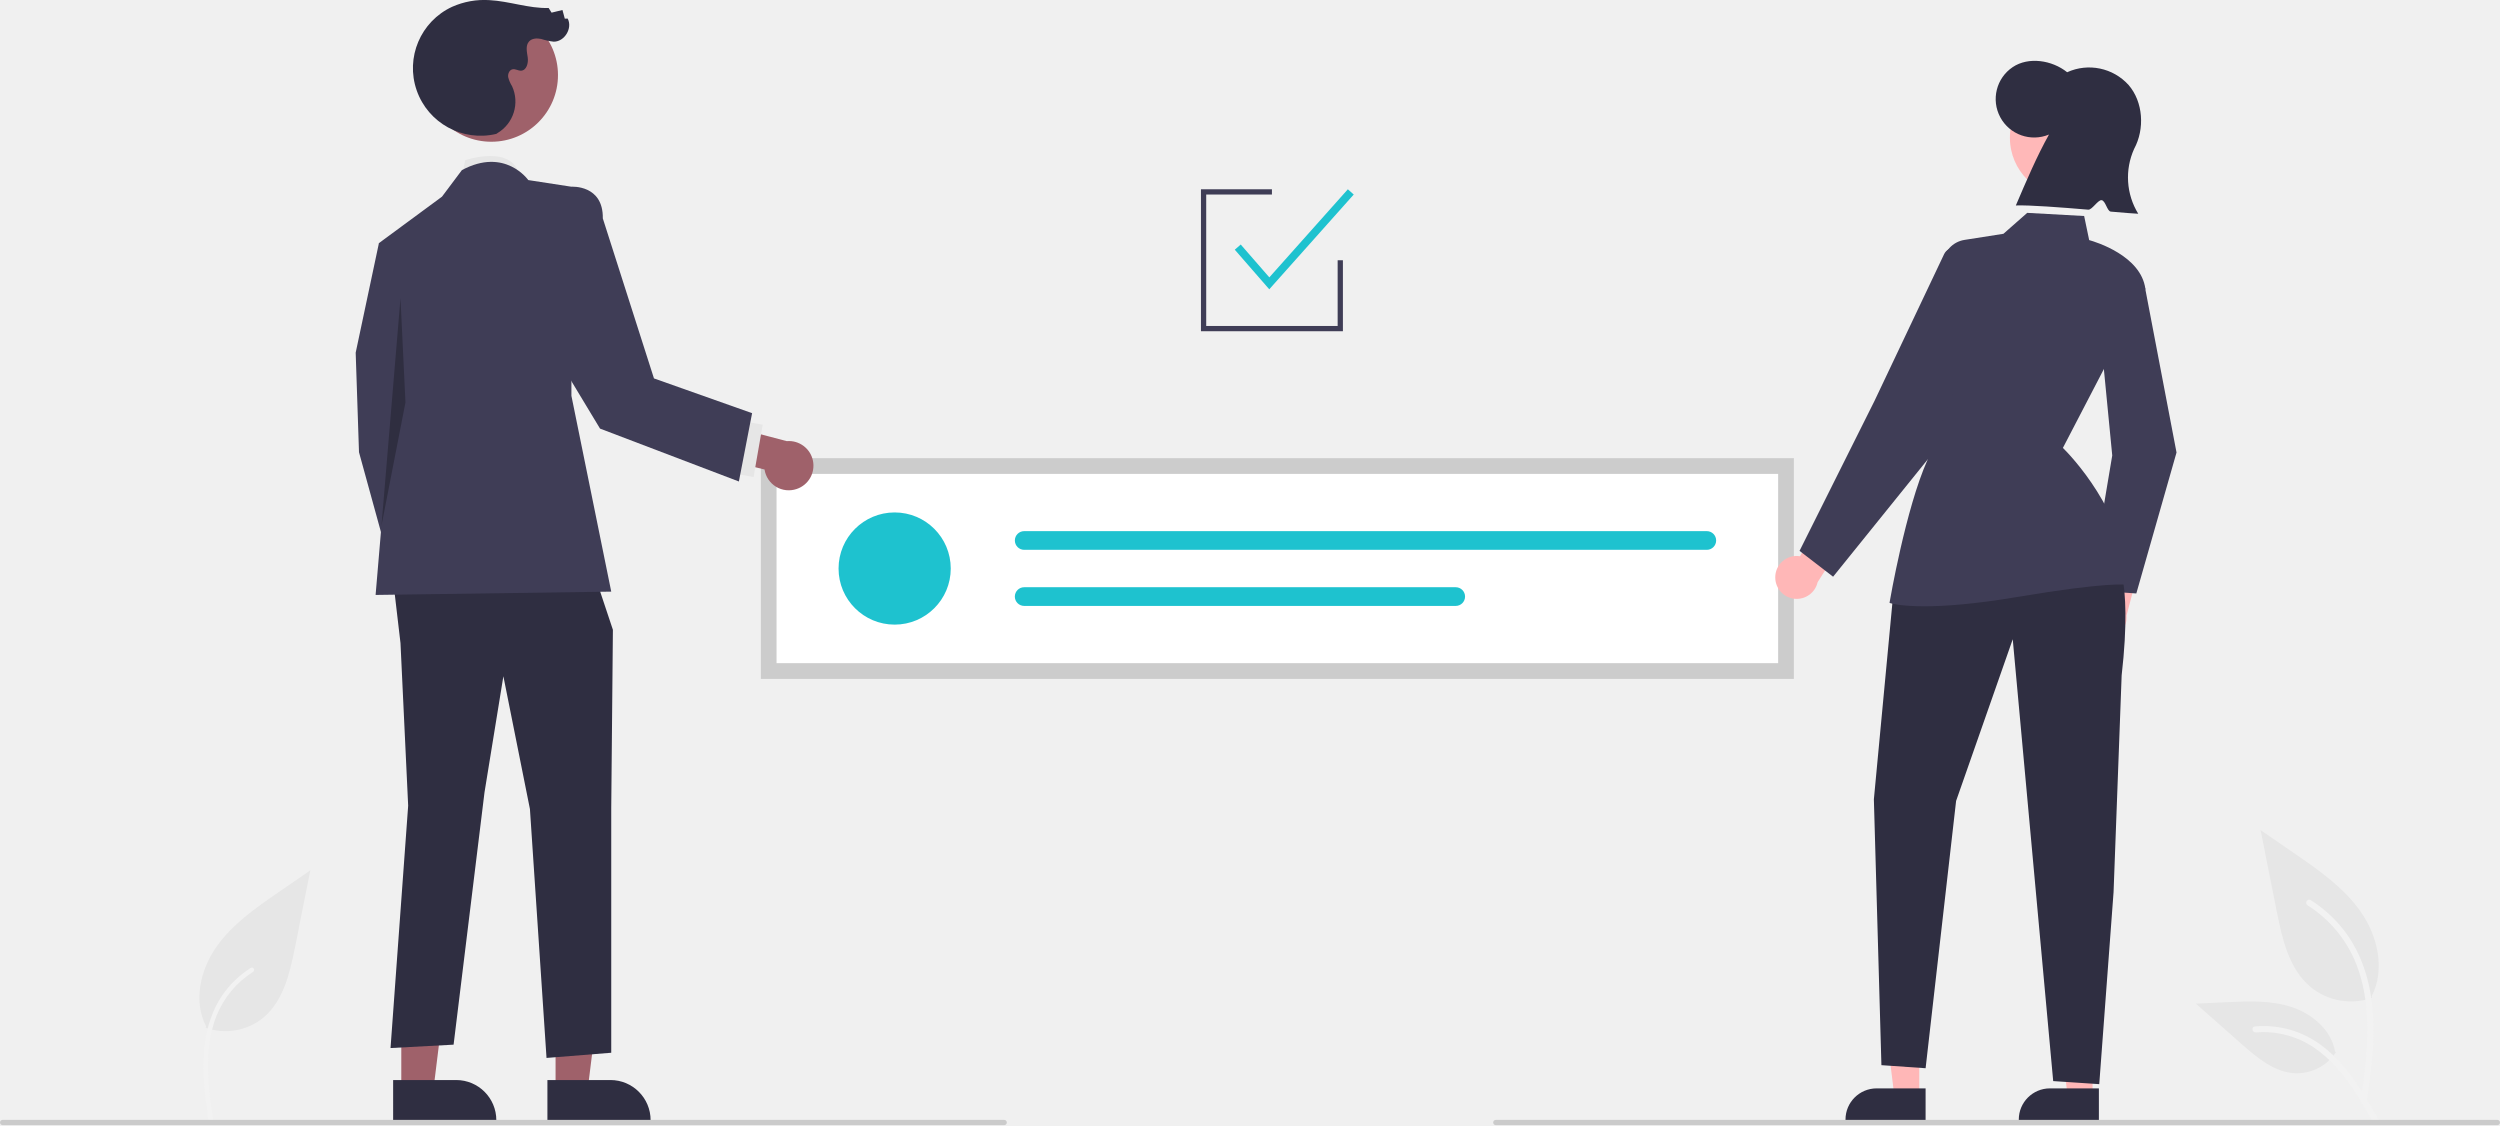
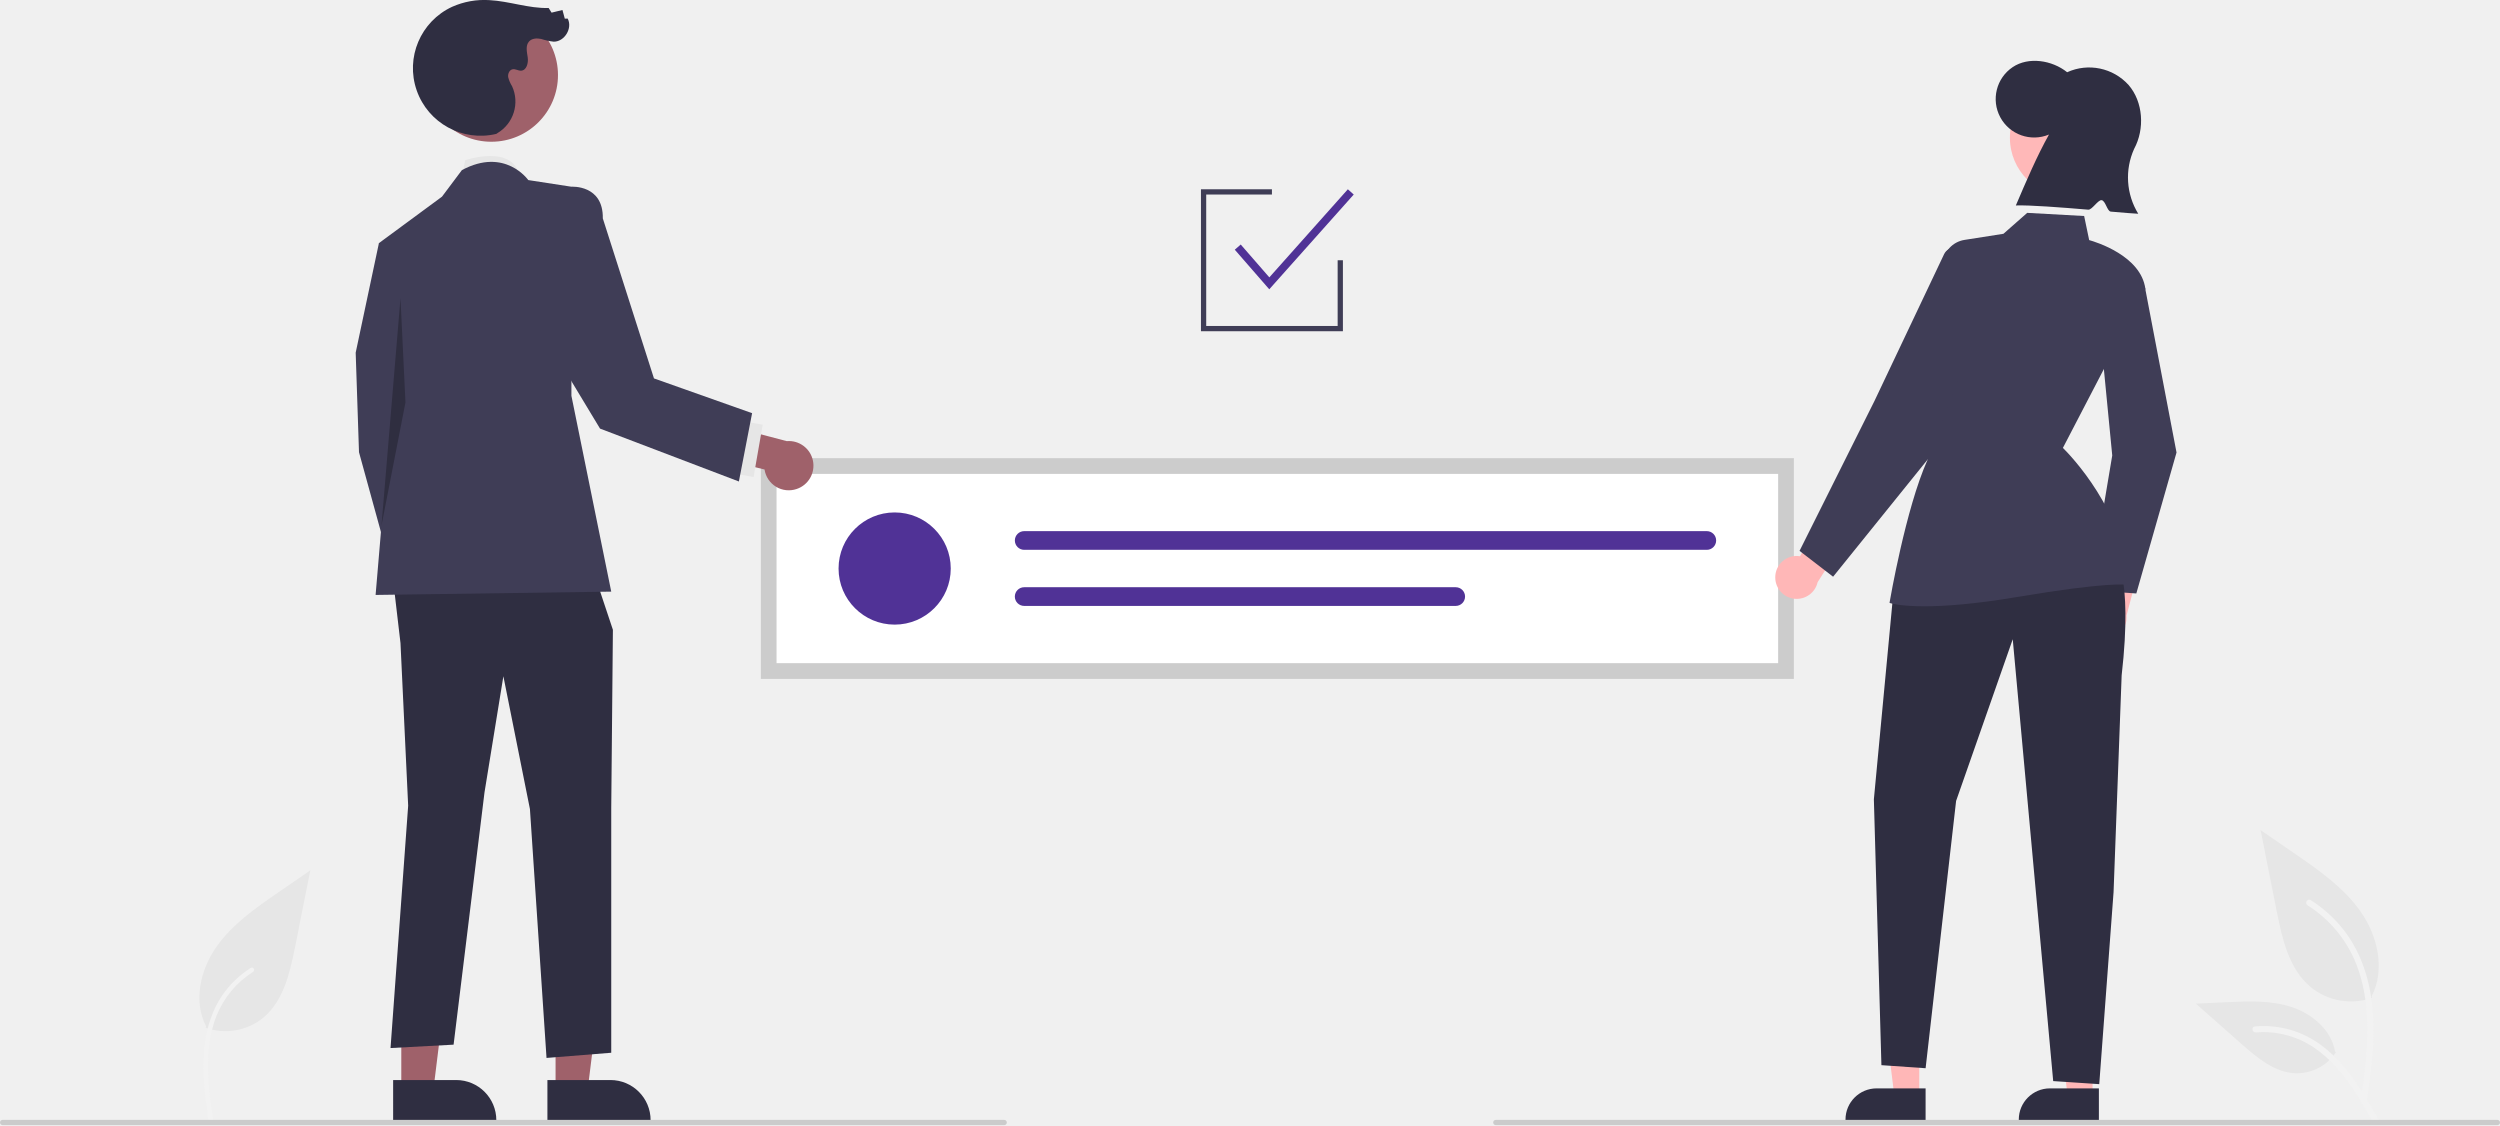
<svg xmlns="http://www.w3.org/2000/svg" data-name="Layer 1" width="951" height="428" viewBox="0 0 951 428">
  <path id="b606c935-a134-40cd-80b0-a21a1aa0225b-178" data-name="Path 461" d="M202.747,626.969a22.728,22.728,0,0,0,21.947-3.866c7.687-6.452,10.1-17.081,12.058-26.924l5.8-29.112-12.143,8.362c-8.733,6.013-17.662,12.219-23.709,20.929s-8.686,20.6-3.828,30.024" transform="translate(-124.5 -236)" fill="#e6e6e6" />
  <path id="a422fa29-1efa-4f1e-8f54-a5852f8559f8-179" data-name="Path 462" d="M203.785,662.215c-1.229-8.953-2.493-18.02-1.631-27.069.766-8.036,3.217-15.885,8.209-22.321a37.132,37.132,0,0,1,9.527-8.633c.953-.6,1.829.909.881,1.507a35.3,35.3,0,0,0-13.963,16.847c-3.04,7.732-3.528,16.161-3,24.374.317,4.967.988,9.9,1.665,14.83a.9.9,0,0,1-.61,1.074.878.878,0,0,1-1.074-.61Z" transform="translate(-124.5 -236)" fill="#f2f2f2" />
  <path id="e1d169dc-da63-490d-893d-3e04e06c6dbd-180" data-name="Path 438" d="M1026.824,615.577a24.215,24.215,0,0,1-23.383-4.119c-8.19-6.874-10.758-18.196-12.847-28.682l-6.18-31.017,12.938,8.908c9.305,6.406,18.818,13.019,25.26,22.298s9.252,21.947,4.078,31.988" transform="translate(-124.5 -236)" fill="#e6e6e6" />
  <path id="b7dc7a19-2955-4780-ad93-c52a96f67a65-181" data-name="Path 439" d="M1024.826,655.288c1.628-11.864,3.304-23.881,2.159-35.872-1.015-10.649-4.264-21.049-10.878-29.579a49.206,49.206,0,0,0-12.625-11.44c-1.262-.796-2.424,1.204-1.167,1.997a46.779,46.779,0,0,1,18.504,22.326c4.029,10.246,4.675,21.416,3.982,32.3-.419,6.582-1.311,13.121-2.206,19.653a1.198,1.198,0,0,0,.808,1.423,1.163,1.163,0,0,0,1.423-.808Z" transform="translate(-124.5 -236)" fill="#f2f2f2" />
  <path id="ba9a9309-6361-43cb-a10e-efdc2c0b21e6-182" data-name="Path 442" d="M1013.105,636.251a17.825,17.825,0,0,1-15.531,8.019c-7.864-.373-14.418-5.86-20.317-11.07l-17.452-15.409,11.55-.553c8.306-.398,16.827-.771,24.738,1.793s15.208,8.726,16.654,16.915" transform="translate(-124.5 -236)" fill="#e6e6e6" />
  <path id="abb4e2ed-9276-4565-9a98-ba1ebe7a1fe1-183" data-name="Path 443" d="M1029.429,662.108c-7.84-13.871-16.932-29.288-33.181-34.216a37.026,37.026,0,0,0-13.955-1.441c-1.482.128-1.112,2.412.367,2.285a34.398,34.398,0,0,1,22.272,5.892c6.28,4.275,11.17,10.218,15.308,16.519,2.535,3.861,4.806,7.884,7.076,11.903C1028.041,664.334,1030.163,663.407,1029.429,662.108Z" transform="translate(-124.5 -236)" fill="#f2f2f2" />
  <path d="M806.902,494.268h-393v-84h393Z" transform="translate(-124.5 -236)" fill="#fff" />
-   <circle cx="340.326" cy="216.268" r="21.338" fill="#1ec2cf" />
-   <path d="M514.107,438.042a3.556,3.556,0,0,0,0,7.113H773.767a3.556,3.556,0,0,0,0-7.113Z" transform="translate(-124.5 -236)" fill="#1ec2cf" />
-   <path d="M514.107,459.38a3.556,3.556,0,1,0-.015,7.113H678.252a3.556,3.556,0,1,0,0-7.113Z" transform="translate(-124.5 -236)" fill="#1ec2cf" />
+   <circle cx="340.326" cy="216.268" r="21.338" fill="#503296" />
+   <path d="M514.107,438.042a3.556,3.556,0,0,0,0,7.113H773.767a3.556,3.556,0,0,0,0-7.113Z" transform="translate(-124.5 -236)" fill="#503296" />
+   <path d="M514.107,459.38a3.556,3.556,0,1,0-.015,7.113H678.252a3.556,3.556,0,1,0,0-7.113Z" transform="translate(-124.5 -236)" fill="#503296" />
  <path d="M806.902,494.268h-393v-84h393Zm-387-6h381v-72h-381Z" transform="translate(-124.5 -236)" fill="#ccc" />
  <path d="M917.573,473.403a8.114,8.114,0,0,1,6.462-10.632l4.448-18,11.598.035-6.639,25.331a8.158,8.158,0,0,1-15.87,3.265Z" transform="translate(-124.5 -236)" fill="#ffb7b7" />
  <path d="M937.155,461.754l-17.763-1.231,8.603-51.268L922.52,352.805l17.956-7.362,11.974,62.689-.033.114Z" transform="translate(-124.5 -236)" fill="#3f3d56" />
  <path d="M799.808,455.746a8.114,8.114,0,0,1,9.399-8.152l9.729-15.784,11.034,3.573-14.053,22.097a8.158,8.158,0,0,1-16.109-1.734Z" transform="translate(-124.5 -236)" fill="#ffb7b7" />
  <polygon points="730.086 417.104 720.637 417.104 716.142 380.657 730.088 380.658 730.086 417.104" fill="#ffb7b7" />
  <path d="M856.996,662.263l-30.468-.001v-.385a11.86,11.86,0,0,1,11.859-11.859h.001l18.609.001Z" transform="translate(-124.5 -236)" fill="#2f2e41" />
  <polygon points="796.006 417.104 786.557 417.104 782.062 380.657 796.008 380.658 796.006 417.104" fill="#ffb7b7" />
  <path d="M922.916,662.263l-30.468-.001v-.385a11.86,11.86,0,0,1,11.859-11.859h.001l18.609.001Z" transform="translate(-124.5 -236)" fill="#2f2e41" />
  <circle cx="787.02" cy="52.405" r="22.448" fill="#ffb8b8" />
  <path d="M903.938,287.174a14.632,14.632,0,0,1-13.784-25.659c5.975-3.998,14.898-2.675,20.69,1.962a20.211,20.211,0,0,1,23.366,4.849c5.591,6.468,6.203,16.736,2.128,24.276a26.391,26.391,0,0,0,1.548,24.708c-1.753-.071-5.612-.396-10.441-.813-1.397-.121-2.002-4.225-3.534-4.357-1.351-.116-3.618,3.74-5.034,3.621-10.487-.886-22.227-1.786-27.547-1.61C895.339,304.765,899.348,295.38,903.938,287.174Z" transform="translate(-124.5 -236)" fill="#2f2e41" />
  <path d="M928.736,446.55s7.296,7.522,2.841,46.362l-3.078,82.474-5.445,73.027-17.519-1.165L890.145,479.167l-21.544,61.506L857,642.355l-16.809-1.165-2.871-101.118,7.369-78.146Z" transform="translate(-124.5 -236)" fill="#2f2e41" />
  <path d="M856.528,466.631c-8.963 0-12.573-1.077-12.837-1.16l-.416-.131.073-.43c.06-.353,6.082-35.464,14.345-53.898l5.81-74.755a9.858,9.858,0,0,1,8.327-9.005l.078.494-.078-.494,14.78-2.32,9.041-7.961,21.658,1.198,1.91,9.162c2.59.724,19.684,5.963,21.376,18.508l.021.157-.073.14L909.227,406.379c2.646,2.612,23.56,24.096,24.98,51.561l.034.661-.645-.147c-.06-.012-6.753-1.284-41.947,4.666C875.372,465.87,864.06,466.631,856.528,466.631Z" transform="translate(-124.5 -236)" fill="#3f3d56" />
  <path d="M821.811,455.382l-12.765-9.83,28.49-57.001,26.498-55.866a4.234,4.234,0,0,1,7.907.689l6.559,23.794L857.99,410.53Z" transform="translate(-124.5 -236)" fill="#3f3d56" />
  <path d="M1074.5,664h-381a1,1,0,0,1,0-2h381a1,1,0,0,1,0,2Z" transform="translate(-124.5 -236)" fill="#cbcbcb" />
  <polygon points="510.842 126 456.842 126 456.842 72 483.842 72 483.842 74 458.842 74 458.842 124 508.842 124 508.842 99 510.842 99 510.842 126" fill="#3f3d56" />
-   <polygon points="482.829 110.048 469.711 94.985 471.973 93.015 482.855 105.51 512.722 72.002 514.961 73.998 482.829 110.048" fill="#1ec2cf" />
+   <polygon points="482.829 110.048 469.711 94.985 471.973 93.015 482.855 105.51 512.722 72.002 514.961 73.998 482.829 110.048" fill="#503296" />
  <path d="M300.202,303.24l1.263-6.313s18.57-6.313,20.648,6.313Z" transform="translate(-124.5 -236)" fill="#e6e6e6" />
  <polygon points="211.342 414.822 223.516 414.822 229.308 367.864 211.34 367.864 211.342 414.822" fill="#9f616a" />
  <path d="M332.736,646.847l23.976-.001h.001a15.28,15.28,0,0,1,15.279,15.279v.497l-39.255.001Z" transform="translate(-124.5 -236)" fill="#2f2e41" />
  <polygon points="152.654 414.822 164.828 414.822 170.62 367.864 152.652 367.864 152.654 414.822" fill="#9f616a" />
  <path d="M274.048,646.847l23.976-.001h.001a15.28,15.28,0,0,1,15.279,15.279v.497l-39.255.001Z" transform="translate(-124.5 -236)" fill="#2f2e41" />
  <polygon points="158.027 93.753 144.139 92.49 135.302 134.153 136.564 172.029 150.452 222.53 169.39 211.167 159.29 159.404 158.027 93.753" fill="#3f3d56" />
  <polygon points="149.237 218.111 152.346 244.624 155.265 306.488 148.558 398.676 172.546 397.389 184.303 301.437 191.484 257.249 201.584 307.75 207.897 402.439 232.516 400.466 232.516 307.417 233.147 239.574 224.31 213.061 149.237 218.111" fill="#2f2e41" />
  <path d="M325.453,304.502s-8.838-12.625-25.25-3.788l-7.575,10.1-23.988,17.675,5.05,59.339-6.313,74.489,89.639-1.263L341.866,386.566V307.027Z" transform="translate(-124.5 -236)" fill="#3f3d56" />
  <polygon points="152.346 113.446 145.107 200.001 154.24 153.091 152.346 113.446" opacity="0.25" />
  <path d="M427.528,422.017a9.312,9.312,0,0,1-12.201-7.416l-20.657-5.105.041-13.31L423.781,403.805a9.362,9.362,0,0,1,3.747,18.212Z" transform="translate(-124.5 -236)" fill="#9f616a" />
  <rect x="398.443" y="402.318" width="20.2" height="8.838" transform="translate(-186.8863 503.2535) rotate(-80.09845)" fill="#e6e6e6" />
  <circle cx="186.903" cy="28.567" r="25.353" fill="#9f616a" />
  <path d="M313.297,286.931a25.717,25.717,0,0,1-16.825-48.335,30.072,30.072,0,0,1,14.199-2.548c7.582.399,14.952,3.201,22.542,2.995l1.1,1.768,4.146-1.006.888,3.292,1.092-.038c1.956,3.635-1.191,8.84-5.319,8.796a24.564,24.564,0,0,1-4.778-1.041c-1.598-.342-3.48-.257-4.582.95-1.432,1.569-.809,4.016-.51,6.119s-.447,4.936-2.57,5.004c-1.084.035-2.116-.743-3.182-.538-1.241.238-1.869,1.737-1.688,2.988a11.888,11.888,0,0,0,1.485,3.467,13.965,13.965,0,0,1-5.54,17.815" transform="translate(-124.5 -236)" fill="#2f2e41" />
  <path d="M335.84,311.905l6.026-4.878s12.162-.846,11.942,12.047l19.46,60.871,37.332,13.225L405.569,419.161l-52.819-20.122L325.921,354.571Z" transform="translate(-124.5 -236)" fill="#3f3d56" />
  <path d="M506.5,664h-381a1,1,0,0,1,0-2h381a1,1,0,0,1,0,2Z" transform="translate(-124.5 -236)" fill="#cbcbcb" />
</svg>
